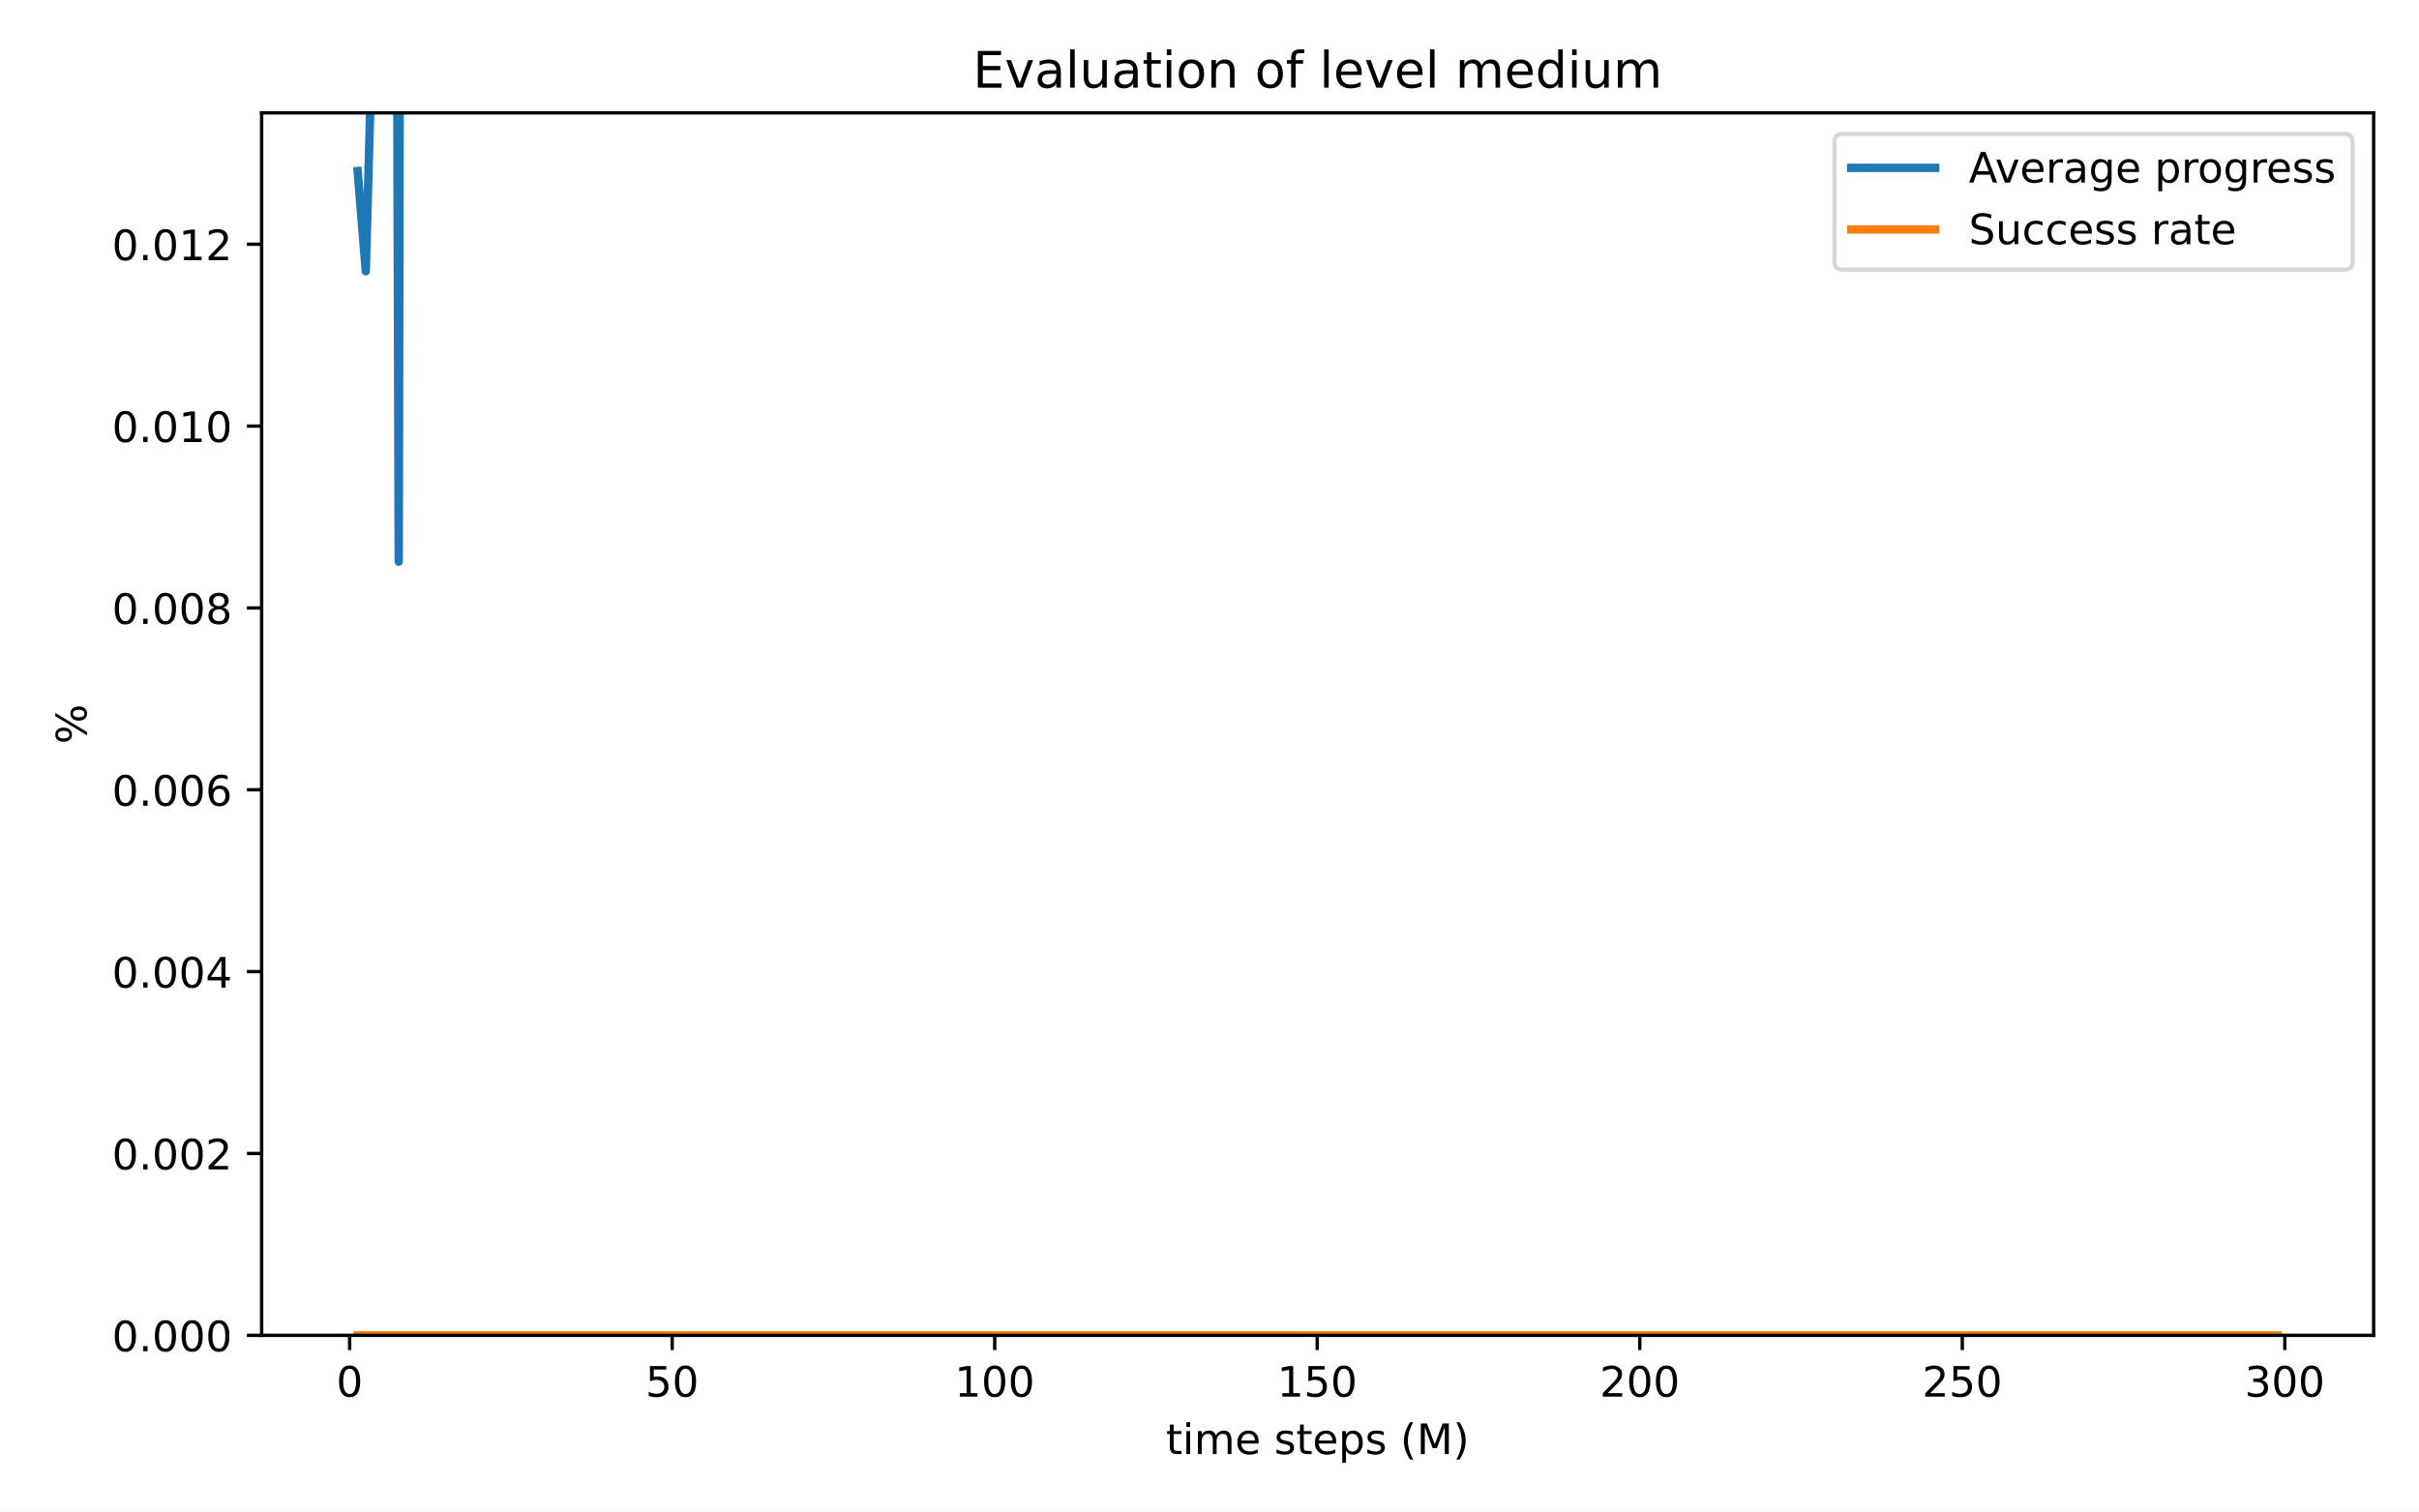
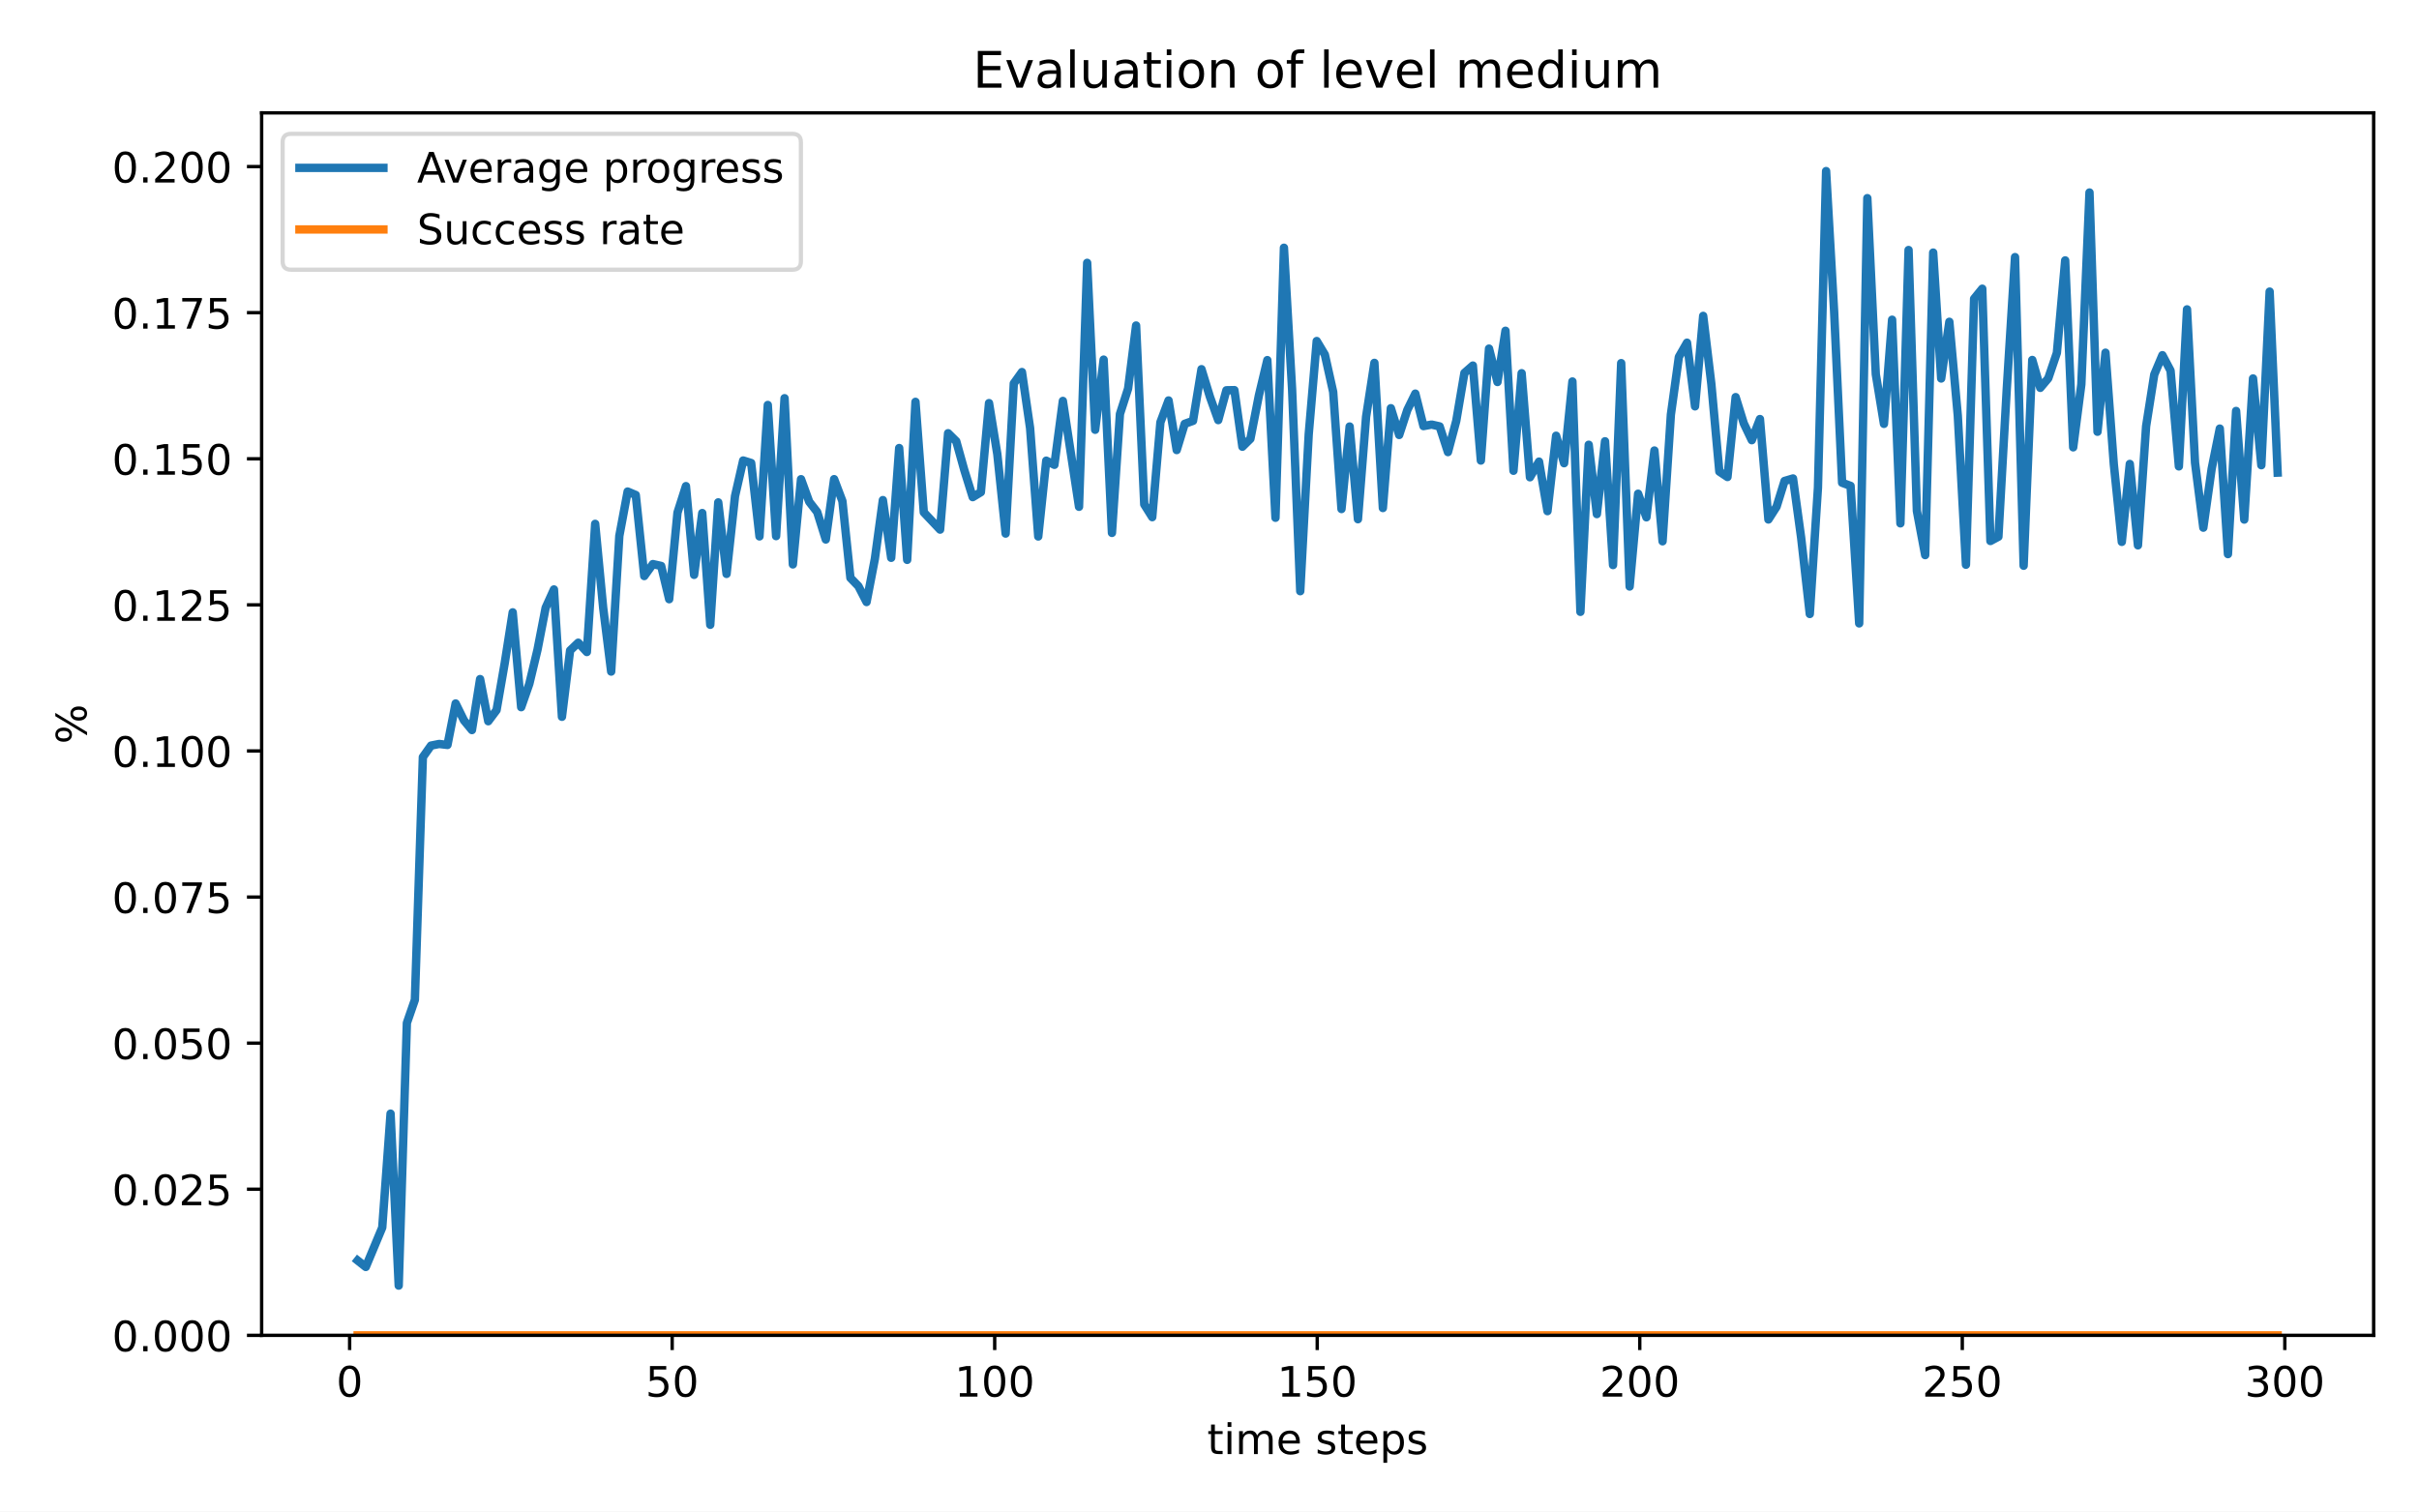
<svg xmlns="http://www.w3.org/2000/svg" xmlns:xlink="http://www.w3.org/1999/xlink" width="576pt" height="360pt" viewBox="0 0 576 360" version="1.1">
  <defs>
    <style type="text/css">*{stroke-linejoin: round; stroke-linecap: butt}</style>
  </defs>
  <g id="figure_1">
    <g id="patch_1">
      <path d="M 0 360  L 576 360  L 576 0  L 0 0  z " style="fill: #ffffff" />
    </g>
    <g id="axes_1">
      <g id="patch_2">
        <path d="M 62.3 318.04  L 565.2 318.04  L 565.2 26.88  L 62.3 26.88  z " style="fill: #ffffff" />
      </g>
      <g id="matplotlib.axis_1">
        <g id="xtick_1">
          <g id="line2d_1">
            <defs>
-               <path id="m9904d0e913" d="M 0 0  L 0 3.5  " style="stroke: #000000; stroke-width: 0.8" />
-             </defs>
-             <g>
-               <use xlink:href="#m9904d0e913" x="83.254" y="318.04" style="stroke: #000000; stroke-width: 0.8" />
+               <path id="mbbe728da0c" d="M 0 0  L 0 3.5  " style="stroke: #000000; stroke-width: 0.8" />
+             </defs>
+             <g>
+               <use xlink:href="#mbbe728da0c" x="83.254" y="318.04" style="stroke: #000000; stroke-width: 0.8" />
            </g>
          </g>
          <g id="text_1">
            <g transform="translate(80.07322 332.6384) scale(0.1 -0.1)">
              <defs>
                <path id="DejaVuSans-30" d="M 2034 4250  Q 1547 4250 1301 3770  Q 1056 3291 1056 2328  Q 1056 1369 1301 889  Q 1547 409 2034 409  Q 2525 409 2770 889  Q 3016 1369 3016 2328  Q 3016 3291 2770 3770  Q 2525 4250 2034 4250  z M 2034 4750  Q 2819 4750 3233 4129  Q 3647 3509 3647 2328  Q 3647 1150 3233 529  Q 2819 -91 2034 -91  Q 1250 -91 836 529  Q 422 1150 422 2328  Q 422 3509 836 4129  Q 1250 4750 2034 4750  z " transform="scale(0.015625)" />
              </defs>
              <use xlink:href="#DejaVuSans-30" />
            </g>
          </g>
        </g>
        <g id="xtick_2">
          <g id="line2d_2">
            <g>
-               <use xlink:href="#m9904d0e913" x="160.054" y="318.04" style="stroke: #000000; stroke-width: 0.8" />
+               <use xlink:href="#mbbe728da0c" x="160.054" y="318.04" style="stroke: #000000; stroke-width: 0.8" />
            </g>
          </g>
          <g id="text_2">
            <g transform="translate(153.6913 332.6384) scale(0.1 -0.1)">
              <defs>
                <path id="DejaVuSans-35" d="M 691 4666  L 3169 4666  L 3169 4134  L 1269 4134  L 1269 2991  Q 1406 3038 1543 3061  Q 1681 3084 1819 3084  Q 2600 3084 3056 2656  Q 3513 2228 3513 1497  Q 3513 744 3044 326  Q 2575 -91 1722 -91  Q 1428 -91 1123 -41  Q 819 9 494 109  L 494 744  Q 775 591 1075 516  Q 1375 441 1709 441  Q 2250 441 2565 725  Q 2881 1009 2881 1497  Q 2881 1984 2565 2268  Q 2250 2553 1709 2553  Q 1456 2553 1204 2497  Q 953 2441 691 2322  L 691 4666  z " transform="scale(0.015625)" />
              </defs>
              <use xlink:href="#DejaVuSans-35" />
              <use xlink:href="#DejaVuSans-30" transform="translate(63.62305 0)" />
            </g>
          </g>
        </g>
        <g id="xtick_3">
          <g id="line2d_3">
            <g>
-               <use xlink:href="#m9904d0e913" x="236.853" y="318.04" style="stroke: #000000; stroke-width: 0.8" />
+               <use xlink:href="#mbbe728da0c" x="236.853" y="318.04" style="stroke: #000000; stroke-width: 0.8" />
            </g>
          </g>
          <g id="text_3">
            <g transform="translate(227.3094 332.6384) scale(0.1 -0.1)">
              <defs>
                <path id="DejaVuSans-31" d="M 794 531  L 1825 531  L 1825 4091  L 703 3866  L 703 4441  L 1819 4666  L 2450 4666  L 2450 531  L 3481 531  L 3481 0  L 794 0  L 794 531  z " transform="scale(0.015625)" />
              </defs>
              <use xlink:href="#DejaVuSans-31" />
              <use xlink:href="#DejaVuSans-30" transform="translate(63.62305 0)" />
              <use xlink:href="#DejaVuSans-30" transform="translate(127.2461 0)" />
            </g>
          </g>
        </g>
        <g id="xtick_4">
          <g id="line2d_4">
            <g>
-               <use xlink:href="#m9904d0e913" x="313.652" y="318.04" style="stroke: #000000; stroke-width: 0.8" />
+               <use xlink:href="#mbbe728da0c" x="313.652" y="318.04" style="stroke: #000000; stroke-width: 0.8" />
            </g>
          </g>
          <g id="text_4">
            <g transform="translate(304.1087 332.6384) scale(0.1 -0.1)">
              <use xlink:href="#DejaVuSans-31" />
              <use xlink:href="#DejaVuSans-35" transform="translate(63.62305 0)" />
              <use xlink:href="#DejaVuSans-30" transform="translate(127.2461 0)" />
            </g>
          </g>
        </g>
        <g id="xtick_5">
          <g id="line2d_5">
            <g>
-               <use xlink:href="#m9904d0e913" x="390.452" y="318.04" style="stroke: #000000; stroke-width: 0.8" />
+               <use xlink:href="#mbbe728da0c" x="390.452" y="318.04" style="stroke: #000000; stroke-width: 0.8" />
            </g>
          </g>
          <g id="text_5">
            <g transform="translate(380.908 332.6384) scale(0.1 -0.1)">
              <defs>
                <path id="DejaVuSans-32" d="M 1228 531  L 3431 531  L 3431 0  L 469 0  L 469 531  Q 828 903 1448 1529  Q 2069 2156 2228 2338  Q 2531 2678 2651 2914  Q 2772 3150 2772 3378  Q 2772 3750 2511 3984  Q 2250 4219 1831 4219  Q 1534 4219 1204 4116  Q 875 4013 500 3803  L 500 4441  Q 881 4594 1212 4672  Q 1544 4750 1819 4750  Q 2544 4750 2975 4387  Q 3406 4025 3406 3419  Q 3406 3131 3298 2873  Q 3191 2616 2906 2266  Q 2828 2175 2409 1742  Q 1991 1309 1228 531  z " transform="scale(0.015625)" />
              </defs>
              <use xlink:href="#DejaVuSans-32" />
              <use xlink:href="#DejaVuSans-30" transform="translate(63.62305 0)" />
              <use xlink:href="#DejaVuSans-30" transform="translate(127.2461 0)" />
            </g>
          </g>
        </g>
        <g id="xtick_6">
          <g id="line2d_6">
            <g>
-               <use xlink:href="#m9904d0e913" x="467.251" y="318.04" style="stroke: #000000; stroke-width: 0.8" />
+               <use xlink:href="#mbbe728da0c" x="467.251" y="318.04" style="stroke: #000000; stroke-width: 0.8" />
            </g>
          </g>
          <g id="text_6">
            <g transform="translate(457.7073 332.6384) scale(0.1 -0.1)">
              <use xlink:href="#DejaVuSans-32" />
              <use xlink:href="#DejaVuSans-35" transform="translate(63.62305 0)" />
              <use xlink:href="#DejaVuSans-30" transform="translate(127.2461 0)" />
            </g>
          </g>
        </g>
        <g id="xtick_7">
          <g id="line2d_7">
            <g>
-               <use xlink:href="#m9904d0e913" x="544.05" y="318.04" style="stroke: #000000; stroke-width: 0.8" />
+               <use xlink:href="#mbbe728da0c" x="544.05" y="318.04" style="stroke: #000000; stroke-width: 0.8" />
            </g>
          </g>
          <g id="text_7">
            <g transform="translate(534.5066 332.6384) scale(0.1 -0.1)">
              <defs>
                <path id="DejaVuSans-33" d="M 2597 2516  Q 3050 2419 3304 2112  Q 3559 1806 3559 1356  Q 3559 666 3084 287  Q 2609 -91 1734 -91  Q 1441 -91 1130 -33  Q 819 25 488 141  L 488 750  Q 750 597 1062 519  Q 1375 441 1716 441  Q 2309 441 2620 675  Q 2931 909 2931 1356  Q 2931 1769 2642 2001  Q 2353 2234 1838 2234  L 1294 2234  L 1294 2753  L 1863 2753  Q 2328 2753 2575 2939  Q 2822 3125 2822 3475  Q 2822 3834 2567 4026  Q 2313 4219 1838 4219  Q 1578 4219 1281 4162  Q 984 4106 628 3988  L 628 4550  Q 988 4650 1302 4700  Q 1616 4750 1894 4750  Q 2613 4750 3031 4423  Q 3450 4097 3450 3541  Q 3450 3153 3228 2886  Q 3006 2619 2597 2516  z " transform="scale(0.015625)" />
              </defs>
              <use xlink:href="#DejaVuSans-33" />
              <use xlink:href="#DejaVuSans-30" transform="translate(63.62305 0)" />
              <use xlink:href="#DejaVuSans-30" transform="translate(127.2461 0)" />
            </g>
          </g>
        </g>
        <g id="text_8">
-           <g transform="translate(277.6398 346.3166) scale(0.1 -0.1)">
+           <g transform="translate(287.4445 346.3166) scale(0.1 -0.1)">
            <defs>
              <path id="DejaVuSans-74" d="M 1172 4494  L 1172 3500  L 2356 3500  L 2356 3053  L 1172 3053  L 1172 1153  Q 1172 725 1289 603  Q 1406 481 1766 481  L 2356 481  L 2356 0  L 1766 0  Q 1100 0 847 248  Q 594 497 594 1153  L 594 3053  L 172 3053  L 172 3500  L 594 3500  L 594 4494  L 1172 4494  z " transform="scale(0.015625)" />
              <path id="DejaVuSans-69" d="M 603 3500  L 1178 3500  L 1178 0  L 603 0  L 603 3500  z M 603 4863  L 1178 4863  L 1178 4134  L 603 4134  L 603 4863  z " transform="scale(0.015625)" />
              <path id="DejaVuSans-6d" d="M 3328 2828  Q 3544 3216 3844 3400  Q 4144 3584 4550 3584  Q 5097 3584 5394 3201  Q 5691 2819 5691 2113  L 5691 0  L 5113 0  L 5113 2094  Q 5113 2597 4934 2840  Q 4756 3084 4391 3084  Q 3944 3084 3684 2787  Q 3425 2491 3425 1978  L 3425 0  L 2847 0  L 2847 2094  Q 2847 2600 2669 2842  Q 2491 3084 2119 3084  Q 1678 3084 1418 2786  Q 1159 2488 1159 1978  L 1159 0  L 581 0  L 581 3500  L 1159 3500  L 1159 2956  Q 1356 3278 1631 3431  Q 1906 3584 2284 3584  Q 2666 3584 2933 3390  Q 3200 3197 3328 2828  z " transform="scale(0.015625)" />
              <path id="DejaVuSans-65" d="M 3597 1894  L 3597 1613  L 953 1613  Q 991 1019 1311 708  Q 1631 397 2203 397  Q 2534 397 2845 478  Q 3156 559 3463 722  L 3463 178  Q 3153 47 2828 -22  Q 2503 -91 2169 -91  Q 1331 -91 842 396  Q 353 884 353 1716  Q 353 2575 817 3079  Q 1281 3584 2069 3584  Q 2775 3584 3186 3129  Q 3597 2675 3597 1894  z M 3022 2063  Q 3016 2534 2758 2815  Q 2500 3097 2075 3097  Q 1594 3097 1305 2825  Q 1016 2553 972 2059  L 3022 2063  z " transform="scale(0.015625)" />
              <path id="DejaVuSans-20" transform="scale(0.015625)" />
              <path id="DejaVuSans-73" d="M 2834 3397  L 2834 2853  Q 2591 2978 2328 3040  Q 2066 3103 1784 3103  Q 1356 3103 1142 2972  Q 928 2841 928 2578  Q 928 2378 1081 2264  Q 1234 2150 1697 2047  L 1894 2003  Q 2506 1872 2764 1633  Q 3022 1394 3022 966  Q 3022 478 2636 193  Q 2250 -91 1575 -91  Q 1294 -91 989 -36  Q 684 19 347 128  L 347 722  Q 666 556 975 473  Q 1284 391 1588 391  Q 1994 391 2212 530  Q 2431 669 2431 922  Q 2431 1156 2273 1281  Q 2116 1406 1581 1522  L 1381 1569  Q 847 1681 609 1914  Q 372 2147 372 2553  Q 372 3047 722 3315  Q 1072 3584 1716 3584  Q 2034 3584 2315 3537  Q 2597 3491 2834 3397  z " transform="scale(0.015625)" />
              <path id="DejaVuSans-70" d="M 1159 525  L 1159 -1331  L 581 -1331  L 581 3500  L 1159 3500  L 1159 2969  Q 1341 3281 1617 3432  Q 1894 3584 2278 3584  Q 2916 3584 3314 3078  Q 3713 2572 3713 1747  Q 3713 922 3314 415  Q 2916 -91 2278 -91  Q 1894 -91 1617 61  Q 1341 213 1159 525  z M 3116 1747  Q 3116 2381 2855 2742  Q 2594 3103 2138 3103  Q 1681 3103 1420 2742  Q 1159 2381 1159 1747  Q 1159 1113 1420 752  Q 1681 391 2138 391  Q 2594 391 2855 752  Q 3116 1113 3116 1747  z " transform="scale(0.015625)" />
-               <path id="DejaVuSans-28" d="M 1984 4856  Q 1566 4138 1362 3434  Q 1159 2731 1159 2009  Q 1159 1288 1364 580  Q 1569 -128 1984 -844  L 1484 -844  Q 1016 -109 783 600  Q 550 1309 550 2009  Q 550 2706 781 3412  Q 1013 4119 1484 4856  L 1984 4856  z " transform="scale(0.015625)" />
-               <path id="DejaVuSans-4d" d="M 628 4666  L 1569 4666  L 2759 1491  L 3956 4666  L 4897 4666  L 4897 0  L 4281 0  L 4281 4097  L 3078 897  L 2444 897  L 1241 4097  L 1241 0  L 628 0  L 628 4666  z " transform="scale(0.015625)" />
-               <path id="DejaVuSans-29" d="M 513 4856  L 1013 4856  Q 1481 4119 1714 3412  Q 1947 2706 1947 2009  Q 1947 1309 1714 600  Q 1481 -109 1013 -844  L 513 -844  Q 928 -128 1133 580  Q 1338 1288 1338 2009  Q 1338 2731 1133 3434  Q 928 4138 513 4856  z " transform="scale(0.015625)" />
            </defs>
            <use xlink:href="#DejaVuSans-74" />
            <use xlink:href="#DejaVuSans-69" transform="translate(39.20898 0)" />
            <use xlink:href="#DejaVuSans-6d" transform="translate(66.99219 0)" />
            <use xlink:href="#DejaVuSans-65" transform="translate(164.4043 0)" />
            <use xlink:href="#DejaVuSans-20" transform="translate(225.9277 0)" />
            <use xlink:href="#DejaVuSans-73" transform="translate(257.7148 0)" />
            <use xlink:href="#DejaVuSans-74" transform="translate(309.8145 0)" />
            <use xlink:href="#DejaVuSans-65" transform="translate(349.0234 0)" />
            <use xlink:href="#DejaVuSans-70" transform="translate(410.5469 0)" />
            <use xlink:href="#DejaVuSans-73" transform="translate(474.0234 0)" />
-             <use xlink:href="#DejaVuSans-20" transform="translate(526.123 0)" />
-             <use xlink:href="#DejaVuSans-28" transform="translate(557.9102 0)" />
-             <use xlink:href="#DejaVuSans-4d" transform="translate(596.9238 0)" />
-             <use xlink:href="#DejaVuSans-29" transform="translate(683.2031 0)" />
          </g>
        </g>
      </g>
      <g id="matplotlib.axis_2">
        <g id="ytick_1">
          <g id="line2d_8">
            <defs>
-               <path id="ma74196c25a" d="M 0 0  L -3.5 0  " style="stroke: #000000; stroke-width: 0.8" />
-             </defs>
-             <g>
-               <use xlink:href="#ma74196c25a" x="62.3" y="318.04" style="stroke: #000000; stroke-width: 0.8" />
+               <path id="m646cb56ac1" d="M 0 0  L -3.5 0  " style="stroke: #000000; stroke-width: 0.8" />
+             </defs>
+             <g>
+               <use xlink:href="#m646cb56ac1" x="62.3" y="318.04" style="stroke: #000000; stroke-width: 0.8" />
            </g>
          </g>
          <g id="text_9">
            <g transform="translate(26.67188 321.8392) scale(0.1 -0.1)">
              <defs>
                <path id="DejaVuSans-2e" d="M 684 794  L 1344 794  L 1344 0  L 684 0  L 684 794  z " transform="scale(0.015625)" />
              </defs>
              <use xlink:href="#DejaVuSans-30" />
              <use xlink:href="#DejaVuSans-2e" transform="translate(63.62305 0)" />
              <use xlink:href="#DejaVuSans-30" transform="translate(95.41016 0)" />
              <use xlink:href="#DejaVuSans-30" transform="translate(159.0332 0)" />
              <use xlink:href="#DejaVuSans-30" transform="translate(222.6562 0)" />
            </g>
          </g>
        </g>
        <g id="ytick_2">
          <g id="line2d_9">
            <g>
-               <use xlink:href="#ma74196c25a" x="62.3" y="274.728" style="stroke: #000000; stroke-width: 0.8" />
+               <use xlink:href="#m646cb56ac1" x="62.3" y="283.245" style="stroke: #000000; stroke-width: 0.8" />
            </g>
          </g>
          <g id="text_10">
-             <g transform="translate(26.67188 278.5275) scale(0.1 -0.1)">
+             <g transform="translate(26.67188 287.0437) scale(0.1 -0.1)">
              <use xlink:href="#DejaVuSans-30" />
              <use xlink:href="#DejaVuSans-2e" transform="translate(63.62305 0)" />
              <use xlink:href="#DejaVuSans-30" transform="translate(95.41016 0)" />
-               <use xlink:href="#DejaVuSans-30" transform="translate(159.0332 0)" />
-               <use xlink:href="#DejaVuSans-32" transform="translate(222.6562 0)" />
+               <use xlink:href="#DejaVuSans-32" transform="translate(159.0332 0)" />
+               <use xlink:href="#DejaVuSans-35" transform="translate(222.6562 0)" />
            </g>
          </g>
        </g>
        <g id="ytick_3">
          <g id="line2d_10">
            <g>
-               <use xlink:href="#ma74196c25a" x="62.3" y="231.417" style="stroke: #000000; stroke-width: 0.8" />
+               <use xlink:href="#m646cb56ac1" x="62.3" y="248.449" style="stroke: #000000; stroke-width: 0.8" />
            </g>
          </g>
          <g id="text_11">
-             <g transform="translate(26.67188 235.2158) scale(0.1 -0.1)">
-               <defs>
-                 <path id="DejaVuSans-34" d="M 2419 4116  L 825 1625  L 2419 1625  L 2419 4116  z M 2253 4666  L 3047 4666  L 3047 1625  L 3713 1625  L 3713 1100  L 3047 1100  L 3047 0  L 2419 0  L 2419 1100  L 313 1100  L 313 1709  L 2253 4666  z " transform="scale(0.015625)" />
-               </defs>
+             <g transform="translate(26.67188 252.2483) scale(0.1 -0.1)">
              <use xlink:href="#DejaVuSans-30" />
              <use xlink:href="#DejaVuSans-2e" transform="translate(63.62305 0)" />
              <use xlink:href="#DejaVuSans-30" transform="translate(95.41016 0)" />
-               <use xlink:href="#DejaVuSans-30" transform="translate(159.0332 0)" />
-               <use xlink:href="#DejaVuSans-34" transform="translate(222.6562 0)" />
+               <use xlink:href="#DejaVuSans-35" transform="translate(159.0332 0)" />
+               <use xlink:href="#DejaVuSans-30" transform="translate(222.6562 0)" />
            </g>
          </g>
        </g>
        <g id="ytick_4">
          <g id="line2d_11">
            <g>
-               <use xlink:href="#ma74196c25a" x="62.3" y="188.105" style="stroke: #000000; stroke-width: 0.8" />
+               <use xlink:href="#m646cb56ac1" x="62.3" y="213.654" style="stroke: #000000; stroke-width: 0.8" />
            </g>
          </g>
          <g id="text_12">
-             <g transform="translate(26.67188 191.9041) scale(0.1 -0.1)">
-               <defs>
-                 <path id="DejaVuSans-36" d="M 2113 2584  Q 1688 2584 1439 2293  Q 1191 2003 1191 1497  Q 1191 994 1439 701  Q 1688 409 2113 409  Q 2538 409 2786 701  Q 3034 994 3034 1497  Q 3034 2003 2786 2293  Q 2538 2584 2113 2584  z M 3366 4563  L 3366 3988  Q 3128 4100 2886 4159  Q 2644 4219 2406 4219  Q 1781 4219 1451 3797  Q 1122 3375 1075 2522  Q 1259 2794 1537 2939  Q 1816 3084 2150 3084  Q 2853 3084 3261 2657  Q 3669 2231 3669 1497  Q 3669 778 3244 343  Q 2819 -91 2113 -91  Q 1303 -91 875 529  Q 447 1150 447 2328  Q 447 3434 972 4092  Q 1497 4750 2381 4750  Q 2619 4750 2861 4703  Q 3103 4656 3366 4563  z " transform="scale(0.015625)" />
+             <g transform="translate(26.67188 217.4528) scale(0.1 -0.1)">
+               <defs>
+                 <path id="DejaVuSans-37" d="M 525 4666  L 3525 4666  L 3525 4397  L 1831 0  L 1172 0  L 2766 4134  L 525 4134  L 525 4666  z " transform="scale(0.015625)" />
              </defs>
              <use xlink:href="#DejaVuSans-30" />
              <use xlink:href="#DejaVuSans-2e" transform="translate(63.62305 0)" />
              <use xlink:href="#DejaVuSans-30" transform="translate(95.41016 0)" />
-               <use xlink:href="#DejaVuSans-30" transform="translate(159.0332 0)" />
-               <use xlink:href="#DejaVuSans-36" transform="translate(222.6562 0)" />
+               <use xlink:href="#DejaVuSans-37" transform="translate(159.0332 0)" />
+               <use xlink:href="#DejaVuSans-35" transform="translate(222.6562 0)" />
            </g>
          </g>
        </g>
        <g id="ytick_5">
          <g id="line2d_12">
            <g>
-               <use xlink:href="#ma74196c25a" x="62.3" y="144.793" style="stroke: #000000; stroke-width: 0.8" />
+               <use xlink:href="#m646cb56ac1" x="62.3" y="178.858" style="stroke: #000000; stroke-width: 0.8" />
            </g>
          </g>
          <g id="text_13">
-             <g transform="translate(26.67188 148.5924) scale(0.1 -0.1)">
-               <defs>
-                 <path id="DejaVuSans-38" d="M 2034 2216  Q 1584 2216 1326 1975  Q 1069 1734 1069 1313  Q 1069 891 1326 650  Q 1584 409 2034 409  Q 2484 409 2743 651  Q 3003 894 3003 1313  Q 3003 1734 2745 1975  Q 2488 2216 2034 2216  z M 1403 2484  Q 997 2584 770 2862  Q 544 3141 544 3541  Q 544 4100 942 4425  Q 1341 4750 2034 4750  Q 2731 4750 3128 4425  Q 3525 4100 3525 3541  Q 3525 3141 3298 2862  Q 3072 2584 2669 2484  Q 3125 2378 3379 2068  Q 3634 1759 3634 1313  Q 3634 634 3220 271  Q 2806 -91 2034 -91  Q 1263 -91 848 271  Q 434 634 434 1313  Q 434 1759 690 2068  Q 947 2378 1403 2484  z M 1172 3481  Q 1172 3119 1398 2916  Q 1625 2713 2034 2713  Q 2441 2713 2670 2916  Q 2900 3119 2900 3481  Q 2900 3844 2670 4047  Q 2441 4250 2034 4250  Q 1625 4250 1398 4047  Q 1172 3844 1172 3481  z " transform="scale(0.015625)" />
-               </defs>
-               <use xlink:href="#DejaVuSans-30" />
-               <use xlink:href="#DejaVuSans-2e" transform="translate(63.62305 0)" />
-               <use xlink:href="#DejaVuSans-30" transform="translate(95.41016 0)" />
+             <g transform="translate(26.67188 182.6573) scale(0.1 -0.1)">
+               <use xlink:href="#DejaVuSans-30" />
+               <use xlink:href="#DejaVuSans-2e" transform="translate(63.62305 0)" />
+               <use xlink:href="#DejaVuSans-31" transform="translate(95.41016 0)" />
              <use xlink:href="#DejaVuSans-30" transform="translate(159.0332 0)" />
-               <use xlink:href="#DejaVuSans-38" transform="translate(222.6562 0)" />
+               <use xlink:href="#DejaVuSans-30" transform="translate(222.6562 0)" />
            </g>
          </g>
        </g>
        <g id="ytick_6">
          <g id="line2d_13">
            <g>
-               <use xlink:href="#ma74196c25a" x="62.3" y="101.481" style="stroke: #000000; stroke-width: 0.8" />
+               <use xlink:href="#m646cb56ac1" x="62.3" y="144.063" style="stroke: #000000; stroke-width: 0.8" />
            </g>
          </g>
          <g id="text_14">
-             <g transform="translate(26.67188 105.2807) scale(0.1 -0.1)">
-               <use xlink:href="#DejaVuSans-30" />
-               <use xlink:href="#DejaVuSans-2e" transform="translate(63.62305 0)" />
-               <use xlink:href="#DejaVuSans-30" transform="translate(95.41016 0)" />
-               <use xlink:href="#DejaVuSans-31" transform="translate(159.0332 0)" />
-               <use xlink:href="#DejaVuSans-30" transform="translate(222.6562 0)" />
+             <g transform="translate(26.67188 147.8619) scale(0.1 -0.1)">
+               <use xlink:href="#DejaVuSans-30" />
+               <use xlink:href="#DejaVuSans-2e" transform="translate(63.62305 0)" />
+               <use xlink:href="#DejaVuSans-31" transform="translate(95.41016 0)" />
+               <use xlink:href="#DejaVuSans-32" transform="translate(159.0332 0)" />
+               <use xlink:href="#DejaVuSans-35" transform="translate(222.6562 0)" />
            </g>
          </g>
        </g>
        <g id="ytick_7">
          <g id="line2d_14">
            <g>
-               <use xlink:href="#ma74196c25a" x="62.3" y="58.17" style="stroke: #000000; stroke-width: 0.8" />
+               <use xlink:href="#m646cb56ac1" x="62.3" y="109.267" style="stroke: #000000; stroke-width: 0.8" />
            </g>
          </g>
          <g id="text_15">
-             <g transform="translate(26.67188 61.96899) scale(0.1 -0.1)">
-               <use xlink:href="#DejaVuSans-30" />
-               <use xlink:href="#DejaVuSans-2e" transform="translate(63.62305 0)" />
-               <use xlink:href="#DejaVuSans-30" transform="translate(95.41016 0)" />
-               <use xlink:href="#DejaVuSans-31" transform="translate(159.0332 0)" />
-               <use xlink:href="#DejaVuSans-32" transform="translate(222.6562 0)" />
-             </g>
-           </g>
-         </g>
-         <g id="text_16">
+             <g transform="translate(26.67188 113.0664) scale(0.1 -0.1)">
+               <use xlink:href="#DejaVuSans-30" />
+               <use xlink:href="#DejaVuSans-2e" transform="translate(63.62305 0)" />
+               <use xlink:href="#DejaVuSans-31" transform="translate(95.41016 0)" />
+               <use xlink:href="#DejaVuSans-35" transform="translate(159.0332 0)" />
+               <use xlink:href="#DejaVuSans-30" transform="translate(222.6562 0)" />
+             </g>
+           </g>
+         </g>
+         <g id="ytick_8">
+           <g id="line2d_15">
+             <g>
+               <use xlink:href="#m646cb56ac1" x="62.3" y="74.472" style="stroke: #000000; stroke-width: 0.8" />
+             </g>
+           </g>
+           <g id="text_16">
+             <g transform="translate(26.67188 78.27093) scale(0.1 -0.1)">
+               <use xlink:href="#DejaVuSans-30" />
+               <use xlink:href="#DejaVuSans-2e" transform="translate(63.62305 0)" />
+               <use xlink:href="#DejaVuSans-31" transform="translate(95.41016 0)" />
+               <use xlink:href="#DejaVuSans-37" transform="translate(159.0332 0)" />
+               <use xlink:href="#DejaVuSans-35" transform="translate(222.6562 0)" />
+             </g>
+           </g>
+         </g>
+         <g id="ytick_9">
+           <g id="line2d_16">
+             <g>
+               <use xlink:href="#m646cb56ac1" x="62.3" y="39.676" style="stroke: #000000; stroke-width: 0.8" />
+             </g>
+           </g>
+           <g id="text_17">
+             <g transform="translate(26.67188 43.47546) scale(0.1 -0.1)">
+               <use xlink:href="#DejaVuSans-30" />
+               <use xlink:href="#DejaVuSans-2e" transform="translate(63.62305 0)" />
+               <use xlink:href="#DejaVuSans-32" transform="translate(95.41016 0)" />
+               <use xlink:href="#DejaVuSans-30" transform="translate(159.0332 0)" />
+               <use xlink:href="#DejaVuSans-30" transform="translate(222.6562 0)" />
+             </g>
+           </g>
+         </g>
+         <g id="text_18">
          <g transform="translate(20.59219 177.2108) rotate(-90) scale(0.1 -0.1)">
            <defs>
              <path id="DejaVuSans-25" d="M 4653 2053  Q 4381 2053 4226 1822  Q 4072 1591 4072 1178  Q 4072 772 4226 539  Q 4381 306 4653 306  Q 4919 306 5073 539  Q 5228 772 5228 1178  Q 5228 1588 5073 1820  Q 4919 2053 4653 2053  z M 4653 2450  Q 5147 2450 5437 2106  Q 5728 1763 5728 1178  Q 5728 594 5436 251  Q 5144 -91 4653 -91  Q 4153 -91 3862 251  Q 3572 594 3572 1178  Q 3572 1766 3864 2108  Q 4156 2450 4653 2450  z M 1428 4353  Q 1159 4353 1004 4120  Q 850 3888 850 3481  Q 850 3069 1003 2837  Q 1156 2606 1428 2606  Q 1700 2606 1854 2837  Q 2009 3069 2009 3481  Q 2009 3884 1853 4118  Q 1697 4353 1428 4353  z M 4250 4750  L 4750 4750  L 1831 -91  L 1331 -91  L 4250 4750  z M 1428 4750  Q 1922 4750 2215 4408  Q 2509 4066 2509 3481  Q 2509 2891 2217 2550  Q 1925 2209 1428 2209  Q 931 2209 642 2551  Q 353 2894 353 3481  Q 353 4063 643 4406  Q 934 4750 1428 4750  z " transform="scale(0.015625)" />
            </defs>
            <use xlink:href="#DejaVuSans-25" />
          </g>
        </g>
      </g>
-       <g id="line2d_15">
-         <path d="M 85.159 40.745  L 87.101 64.606  L 88.893 -1  M 94.53 -1  L 94.94 133.763  L 95.209 -1  L 95.209 -1  " clip-path="url(#p6a8e5ffb02)" style="fill: none; stroke: #1f77b4; stroke-width: 2; stroke-linecap: square" />
-       </g>
-       <g id="line2d_16">
-         <path d="M 85.159 318.04  L 542.341 318.04  L 542.341 318.04  " clip-path="url(#p6a8e5ffb02)" style="fill: none; stroke: #ff7f0e; stroke-width: 2; stroke-linecap: square" />
+       <g id="line2d_17">
+         <path d="M 85.159 300.218  L 87.101 301.752  L 91.02 292.361  L 92.999 265.239  L 94.94 306.197  L 96.882 243.646  L 98.786 238.14  L 100.691 180.316  L 102.632 177.579  L 104.574 177.19  L 106.552 177.423  L 108.494 167.549  L 110.472 171.57  L 112.377 173.876  L 114.318 161.74  L 116.26 171.775  L 118.238 169.127  L 120.179 157.951  L 122.084 145.843  L 124.099 168.43  L 126.041 162.863  L 127.982 154.775  L 129.924 144.756  L 131.902 140.391  L 133.807 170.721  L 135.748 154.927  L 137.69 153.075  L 139.742 155.288  L 141.72 124.764  L 143.625 144.766  L 145.529 159.95  L 147.471 127.638  L 149.449 117.071  L 151.391 117.894  L 153.406 137.197  L 155.458 134.348  L 157.436 134.79  L 159.341 142.712  L 161.319 122.105  L 163.334 115.782  L 165.276 136.912  L 167.217 122.193  L 169.122 148.804  L 171.027 119.652  L 173.005 136.686  L 175.02 118.159  L 176.962 109.675  L 178.866 110.272  L 180.845 127.755  L 182.823 96.451  L 184.801 127.684  L 186.816 94.844  L 188.795 134.426  L 190.736 114.129  L 192.678 119.49  L 194.582 121.943  L 196.634 128.488  L 198.613 114.122  L 200.591 119.354  L 202.496 137.641  L 204.4 139.606  L 206.342 143.385  L 208.32 133.09  L 210.225 119.109  L 212.203 132.854  L 214.108 106.709  L 216.012 133.341  L 217.991 95.708  L 219.969 122.029  L 223.852 126.136  L 225.757 103.179  L 227.698 105.094  L 229.603 111.925  L 231.618 118.4  L 233.559 117.221  L 235.501 96.008  L 237.479 108.196  L 239.458 127.08  L 241.399 91.321  L 243.341 88.611  L 245.282 101.98  L 247.224 127.776  L 249.128 109.72  L 251.07 110.705  L 253.085 95.49  L 256.931 120.701  L 258.872 62.601  L 260.777 102.359  L 262.792 85.65  L 264.771 126.919  L 266.675 98.602  L 268.617 92.551  L 270.521 77.526  L 272.463 120.137  L 274.367 123.171  L 276.309 100.576  L 278.25 95.376  L 280.192 107.19  L 282.096 100.943  L 284.075 100.232  L 286.09 87.93  L 288.105 94.521  L 290.084 100.055  L 292.025 92.956  L 293.93 92.92  L 295.834 106.396  L 297.739 104.517  L 299.754 94.219  L 301.769 85.771  L 303.711 123.318  L 305.726 59.006  L 307.668 92.727  L 309.609 140.803  L 311.624 103.445  L 313.529 81.224  L 315.47 84.471  L 317.449 93.343  L 319.427 121.233  L 321.368 101.582  L 323.347 123.661  L 325.288 99.245  L 327.267 86.423  L 329.282 120.995  L 331.186 97.226  L 333.165 103.599  L 335.106 97.644  L 337.011 93.75  L 338.952 101.482  L 340.894 101.121  L 342.798 101.555  L 344.777 107.675  L 346.755 100.254  L 348.697 88.83  L 350.712 87.065  L 352.616 109.689  L 354.558 83.028  L 356.573 90.983  L 358.478 78.78  L 360.382 112.121  L 362.324 88.888  L 364.302 113.671  L 366.465 109.946  L 368.48 121.738  L 370.532 103.777  L 372.437 110.322  L 374.415 90.859  L 376.32 145.723  L 378.298 105.929  L 380.24 122.443  L 382.181 105.101  L 384.086 134.578  L 386.027 86.485  L 388.042 139.692  L 390.058 117.587  L 392.036 123.207  L 393.941 107.3  L 395.882 128.919  L 397.86 98.761  L 399.765 85.016  L 401.706 81.622  L 403.611 96.781  L 405.553 75.235  L 407.494 91.422  L 409.399 112.314  L 411.34 113.609  L 413.282 94.582  L 415.223 100.842  L 417.128 104.837  L 419.069 99.803  L 421.084 123.727  L 423.026 120.686  L 424.93 114.554  L 426.946 113.958  L 428.887 128.125  L 430.939 146.233  L 432.881 116.147  L 434.822 40.745  L 436.727 74.089  L 438.631 114.976  L 440.647 115.72  L 442.699 148.477  L 444.64 47.194  L 446.655 89.139  L 448.597 100.953  L 450.538 76.148  L 452.517 124.651  L 454.458 59.546  L 456.437 121.684  L 458.415 132.21  L 460.319 60.159  L 462.224 90.146  L 464.166 76.642  L 466.181 99.001  L 468.122 134.498  L 470.064 71.146  L 472.005 68.763  L 473.947 128.85  L 475.851 127.831  L 477.83 92.808  L 479.808 61.233  L 481.86 134.739  L 483.912 85.735  L 485.817 92.376  L 487.721 90.11  L 489.773 84.049  L 491.752 62.022  L 493.656 106.539  L 495.598 91.553  L 497.539 45.85  L 499.444 102.831  L 501.349 84.005  L 503.327 110.551  L 505.232 129.06  L 507.136 110.497  L 509.078 129.883  L 511.019 101.531  L 512.961 89.206  L 514.902 84.596  L 516.844 88.28  L 518.822 111.082  L 520.763 73.682  L 522.668 110.208  L 524.646 125.672  L 526.625 111.681  L 528.566 102.076  L 530.508 131.972  L 532.449 97.878  L 534.391 123.747  L 536.48 90.138  L 538.458 110.802  L 540.436 69.451  L 542.341 112.565  L 542.341 112.565  " clip-path="url(#p55aaaf9461)" style="fill: none; stroke: #1f77b4; stroke-width: 2; stroke-linecap: square" />
+       </g>
+       <g id="line2d_18">
+         <path d="M 85.159 318.04  L 542.341 318.04  L 542.341 318.04  " clip-path="url(#p55aaaf9461)" style="fill: none; stroke: #ff7f0e; stroke-width: 2; stroke-linecap: square" />
      </g>
      <g id="patch_3">
        <path d="M 62.3 318.04  L 62.3 26.88  " style="fill: none; stroke: #000000; stroke-width: 0.8; stroke-linejoin: miter; stroke-linecap: square" />
      </g>
      <g id="patch_4">
        <path d="M 565.2 318.04  L 565.2 26.88  " style="fill: none; stroke: #000000; stroke-width: 0.8; stroke-linejoin: miter; stroke-linecap: square" />
      </g>
      <g id="patch_5">
        <path d="M 62.3 318.04  L 565.2 318.04  " style="fill: none; stroke: #000000; stroke-width: 0.8; stroke-linejoin: miter; stroke-linecap: square" />
      </g>
      <g id="patch_6">
        <path d="M 62.3 26.88  L 565.2 26.88  " style="fill: none; stroke: #000000; stroke-width: 0.8; stroke-linejoin: miter; stroke-linecap: square" />
      </g>
-       <g id="text_17">
+       <g id="text_19">
        <g transform="translate(231.6597 20.88) scale(0.12 -0.12)">
          <defs>
            <path id="DejaVuSans-45" d="M 628 4666  L 3578 4666  L 3578 4134  L 1259 4134  L 1259 2753  L 3481 2753  L 3481 2222  L 1259 2222  L 1259 531  L 3634 531  L 3634 0  L 628 0  L 628 4666  z " transform="scale(0.015625)" />
            <path id="DejaVuSans-76" d="M 191 3500  L 800 3500  L 1894 563  L 2988 3500  L 3597 3500  L 2284 0  L 1503 0  L 191 3500  z " transform="scale(0.015625)" />
            <path id="DejaVuSans-61" d="M 2194 1759  Q 1497 1759 1228 1600  Q 959 1441 959 1056  Q 959 750 1161 570  Q 1363 391 1709 391  Q 2188 391 2477 730  Q 2766 1069 2766 1631  L 2766 1759  L 2194 1759  z M 3341 1997  L 3341 0  L 2766 0  L 2766 531  Q 2569 213 2275 61  Q 1981 -91 1556 -91  Q 1019 -91 701 211  Q 384 513 384 1019  Q 384 1609 779 1909  Q 1175 2209 1959 2209  L 2766 2209  L 2766 2266  Q 2766 2663 2505 2880  Q 2244 3097 1772 3097  Q 1472 3097 1187 3025  Q 903 2953 641 2809  L 641 3341  Q 956 3463 1253 3523  Q 1550 3584 1831 3584  Q 2591 3584 2966 3190  Q 3341 2797 3341 1997  z " transform="scale(0.015625)" />
            <path id="DejaVuSans-6c" d="M 603 4863  L 1178 4863  L 1178 0  L 603 0  L 603 4863  z " transform="scale(0.015625)" />
            <path id="DejaVuSans-75" d="M 544 1381  L 544 3500  L 1119 3500  L 1119 1403  Q 1119 906 1312 657  Q 1506 409 1894 409  Q 2359 409 2629 706  Q 2900 1003 2900 1516  L 2900 3500  L 3475 3500  L 3475 0  L 2900 0  L 2900 538  Q 2691 219 2414 64  Q 2138 -91 1772 -91  Q 1169 -91 856 284  Q 544 659 544 1381  z M 1991 3584  L 1991 3584  z " transform="scale(0.015625)" />
            <path id="DejaVuSans-6f" d="M 1959 3097  Q 1497 3097 1228 2736  Q 959 2375 959 1747  Q 959 1119 1226 758  Q 1494 397 1959 397  Q 2419 397 2687 759  Q 2956 1122 2956 1747  Q 2956 2369 2687 2733  Q 2419 3097 1959 3097  z M 1959 3584  Q 2709 3584 3137 3096  Q 3566 2609 3566 1747  Q 3566 888 3137 398  Q 2709 -91 1959 -91  Q 1206 -91 779 398  Q 353 888 353 1747  Q 353 2609 779 3096  Q 1206 3584 1959 3584  z " transform="scale(0.015625)" />
            <path id="DejaVuSans-6e" d="M 3513 2113  L 3513 0  L 2938 0  L 2938 2094  Q 2938 2591 2744 2837  Q 2550 3084 2163 3084  Q 1697 3084 1428 2787  Q 1159 2491 1159 1978  L 1159 0  L 581 0  L 581 3500  L 1159 3500  L 1159 2956  Q 1366 3272 1645 3428  Q 1925 3584 2291 3584  Q 2894 3584 3203 3211  Q 3513 2838 3513 2113  z " transform="scale(0.015625)" />
            <path id="DejaVuSans-66" d="M 2375 4863  L 2375 4384  L 1825 4384  Q 1516 4384 1395 4259  Q 1275 4134 1275 3809  L 1275 3500  L 2222 3500  L 2222 3053  L 1275 3053  L 1275 0  L 697 0  L 697 3053  L 147 3053  L 147 3500  L 697 3500  L 697 3744  Q 697 4328 969 4595  Q 1241 4863 1831 4863  L 2375 4863  z " transform="scale(0.015625)" />
            <path id="DejaVuSans-64" d="M 2906 2969  L 2906 4863  L 3481 4863  L 3481 0  L 2906 0  L 2906 525  Q 2725 213 2448 61  Q 2172 -91 1784 -91  Q 1150 -91 751 415  Q 353 922 353 1747  Q 353 2572 751 3078  Q 1150 3584 1784 3584  Q 2172 3584 2448 3432  Q 2725 3281 2906 2969  z M 947 1747  Q 947 1113 1208 752  Q 1469 391 1925 391  Q 2381 391 2643 752  Q 2906 1113 2906 1747  Q 2906 2381 2643 2742  Q 2381 3103 1925 3103  Q 1469 3103 1208 2742  Q 947 2381 947 1747  z " transform="scale(0.015625)" />
          </defs>
          <use xlink:href="#DejaVuSans-45" />
          <use xlink:href="#DejaVuSans-76" transform="translate(63.18359 0)" />
          <use xlink:href="#DejaVuSans-61" transform="translate(122.3633 0)" />
          <use xlink:href="#DejaVuSans-6c" transform="translate(183.6426 0)" />
          <use xlink:href="#DejaVuSans-75" transform="translate(211.4258 0)" />
          <use xlink:href="#DejaVuSans-61" transform="translate(274.8047 0)" />
          <use xlink:href="#DejaVuSans-74" transform="translate(336.084 0)" />
          <use xlink:href="#DejaVuSans-69" transform="translate(375.293 0)" />
          <use xlink:href="#DejaVuSans-6f" transform="translate(403.0762 0)" />
          <use xlink:href="#DejaVuSans-6e" transform="translate(464.2578 0)" />
          <use xlink:href="#DejaVuSans-20" transform="translate(527.6367 0)" />
          <use xlink:href="#DejaVuSans-6f" transform="translate(559.4238 0)" />
          <use xlink:href="#DejaVuSans-66" transform="translate(620.6055 0)" />
          <use xlink:href="#DejaVuSans-20" transform="translate(655.8105 0)" />
          <use xlink:href="#DejaVuSans-6c" transform="translate(687.5977 0)" />
          <use xlink:href="#DejaVuSans-65" transform="translate(715.3809 0)" />
          <use xlink:href="#DejaVuSans-76" transform="translate(776.9043 0)" />
          <use xlink:href="#DejaVuSans-65" transform="translate(836.084 0)" />
          <use xlink:href="#DejaVuSans-6c" transform="translate(897.6074 0)" />
          <use xlink:href="#DejaVuSans-20" transform="translate(925.3906 0)" />
          <use xlink:href="#DejaVuSans-6d" transform="translate(957.1777 0)" />
          <use xlink:href="#DejaVuSans-65" transform="translate(1054.59 0)" />
          <use xlink:href="#DejaVuSans-64" transform="translate(1116.113 0)" />
          <use xlink:href="#DejaVuSans-69" transform="translate(1179.59 0)" />
          <use xlink:href="#DejaVuSans-75" transform="translate(1207.373 0)" />
          <use xlink:href="#DejaVuSans-6d" transform="translate(1270.752 0)" />
        </g>
      </g>
      <g id="legend_1">
        <g id="patch_7">
-           <path d="M 438.797 64.236  L 558.2 64.236  Q 560.2 64.236 560.2 62.236  L 560.2 33.88  Q 560.2 31.88 558.2 31.88  L 438.797 31.88  Q 436.797 31.88 436.797 33.88  L 436.797 62.236  Q 436.797 64.236 438.797 64.236  z " style="fill: #ffffff; opacity: 0.8; stroke: #cccccc; stroke-linejoin: miter" />
-         </g>
-         <g id="line2d_17">
-           <path d="M 440.797 39.978  L 450.797 39.978  L 460.797 39.978  " style="fill: none; stroke: #1f77b4; stroke-width: 2; stroke-linecap: square" />
-         </g>
-         <g id="text_18">
-           <g transform="translate(468.7969 43.47844) scale(0.1 -0.1)">
+           <path d="M 69.3 64.236  L 188.703 64.236  Q 190.703 64.236 190.703 62.236  L 190.703 33.88  Q 190.703 31.88 188.703 31.88  L 69.3 31.88  Q 67.3 31.88 67.3 33.88  L 67.3 62.236  Q 67.3 64.236 69.3 64.236  z " style="fill: #ffffff; opacity: 0.8; stroke: #cccccc; stroke-linejoin: miter" />
+         </g>
+         <g id="line2d_19">
+           <path d="M 71.3 39.978  L 81.3 39.978  L 91.3 39.978  " style="fill: none; stroke: #1f77b4; stroke-width: 2; stroke-linecap: square" />
+         </g>
+         <g id="text_20">
+           <g transform="translate(99.3 43.47844) scale(0.1 -0.1)">
            <defs>
              <path id="DejaVuSans-41" d="M 2188 4044  L 1331 1722  L 3047 1722  L 2188 4044  z M 1831 4666  L 2547 4666  L 4325 0  L 3669 0  L 3244 1197  L 1141 1197  L 716 0  L 50 0  L 1831 4666  z " transform="scale(0.015625)" />
              <path id="DejaVuSans-72" d="M 2631 2963  Q 2534 3019 2420 3045  Q 2306 3072 2169 3072  Q 1681 3072 1420 2755  Q 1159 2438 1159 1844  L 1159 0  L 581 0  L 581 3500  L 1159 3500  L 1159 2956  Q 1341 3275 1631 3429  Q 1922 3584 2338 3584  Q 2397 3584 2469 3576  Q 2541 3569 2628 3553  L 2631 2963  z " transform="scale(0.015625)" />
              <path id="DejaVuSans-67" d="M 2906 1791  Q 2906 2416 2648 2759  Q 2391 3103 1925 3103  Q 1463 3103 1205 2759  Q 947 2416 947 1791  Q 947 1169 1205 825  Q 1463 481 1925 481  Q 2391 481 2648 825  Q 2906 1169 2906 1791  z M 3481 434  Q 3481 -459 3084 -895  Q 2688 -1331 1869 -1331  Q 1566 -1331 1297 -1286  Q 1028 -1241 775 -1147  L 775 -588  Q 1028 -725 1275 -790  Q 1522 -856 1778 -856  Q 2344 -856 2625 -561  Q 2906 -266 2906 331  L 2906 616  Q 2728 306 2450 153  Q 2172 0 1784 0  Q 1141 0 747 490  Q 353 981 353 1791  Q 353 2603 747 3093  Q 1141 3584 1784 3584  Q 2172 3584 2450 3431  Q 2728 3278 2906 2969  L 2906 3500  L 3481 3500  L 3481 434  z " transform="scale(0.015625)" />
            </defs>
            <use xlink:href="#DejaVuSans-41" />
            <use xlink:href="#DejaVuSans-76" transform="translate(62.5332 0)" />
            <use xlink:href="#DejaVuSans-65" transform="translate(121.7129 0)" />
            <use xlink:href="#DejaVuSans-72" transform="translate(183.2363 0)" />
            <use xlink:href="#DejaVuSans-61" transform="translate(224.3496 0)" />
            <use xlink:href="#DejaVuSans-67" transform="translate(285.6289 0)" />
            <use xlink:href="#DejaVuSans-65" transform="translate(349.1055 0)" />
            <use xlink:href="#DejaVuSans-20" transform="translate(410.6289 0)" />
            <use xlink:href="#DejaVuSans-70" transform="translate(442.416 0)" />
            <use xlink:href="#DejaVuSans-72" transform="translate(505.8926 0)" />
            <use xlink:href="#DejaVuSans-6f" transform="translate(544.7559 0)" />
            <use xlink:href="#DejaVuSans-67" transform="translate(605.9375 0)" />
            <use xlink:href="#DejaVuSans-72" transform="translate(669.4141 0)" />
            <use xlink:href="#DejaVuSans-65" transform="translate(708.2773 0)" />
            <use xlink:href="#DejaVuSans-73" transform="translate(769.8008 0)" />
            <use xlink:href="#DejaVuSans-73" transform="translate(821.9004 0)" />
          </g>
        </g>
-         <g id="line2d_18">
-           <path d="M 440.797 54.657  L 450.797 54.657  L 460.797 54.657  " style="fill: none; stroke: #ff7f0e; stroke-width: 2; stroke-linecap: square" />
-         </g>
-         <g id="text_19">
-           <g transform="translate(468.7969 58.15656) scale(0.1 -0.1)">
+         <g id="line2d_20">
+           <path d="M 71.3 54.657  L 81.3 54.657  L 91.3 54.657  " style="fill: none; stroke: #ff7f0e; stroke-width: 2; stroke-linecap: square" />
+         </g>
+         <g id="text_21">
+           <g transform="translate(99.3 58.15656) scale(0.1 -0.1)">
            <defs>
              <path id="DejaVuSans-53" d="M 3425 4513  L 3425 3897  Q 3066 4069 2747 4153  Q 2428 4238 2131 4238  Q 1616 4238 1336 4038  Q 1056 3838 1056 3469  Q 1056 3159 1242 3001  Q 1428 2844 1947 2747  L 2328 2669  Q 3034 2534 3370 2195  Q 3706 1856 3706 1288  Q 3706 609 3251 259  Q 2797 -91 1919 -91  Q 1588 -91 1214 -16  Q 841 59 441 206  L 441 856  Q 825 641 1194 531  Q 1563 422 1919 422  Q 2459 422 2753 634  Q 3047 847 3047 1241  Q 3047 1584 2836 1778  Q 2625 1972 2144 2069  L 1759 2144  Q 1053 2284 737 2584  Q 422 2884 422 3419  Q 422 4038 858 4394  Q 1294 4750 2059 4750  Q 2388 4750 2728 4690  Q 3069 4631 3425 4513  z " transform="scale(0.015625)" />
              <path id="DejaVuSans-63" d="M 3122 3366  L 3122 2828  Q 2878 2963 2633 3030  Q 2388 3097 2138 3097  Q 1578 3097 1268 2742  Q 959 2388 959 1747  Q 959 1106 1268 751  Q 1578 397 2138 397  Q 2388 397 2633 464  Q 2878 531 3122 666  L 3122 134  Q 2881 22 2623 -34  Q 2366 -91 2075 -91  Q 1284 -91 818 406  Q 353 903 353 1747  Q 353 2603 823 3093  Q 1294 3584 2113 3584  Q 2378 3584 2631 3529  Q 2884 3475 3122 3366  z " transform="scale(0.015625)" />
            </defs>
            <use xlink:href="#DejaVuSans-53" />
            <use xlink:href="#DejaVuSans-75" transform="translate(63.47656 0)" />
            <use xlink:href="#DejaVuSans-63" transform="translate(126.8555 0)" />
            <use xlink:href="#DejaVuSans-63" transform="translate(181.8359 0)" />
            <use xlink:href="#DejaVuSans-65" transform="translate(236.8164 0)" />
            <use xlink:href="#DejaVuSans-73" transform="translate(298.3398 0)" />
            <use xlink:href="#DejaVuSans-73" transform="translate(350.4395 0)" />
            <use xlink:href="#DejaVuSans-20" transform="translate(402.5391 0)" />
            <use xlink:href="#DejaVuSans-72" transform="translate(434.3262 0)" />
            <use xlink:href="#DejaVuSans-61" transform="translate(475.4395 0)" />
            <use xlink:href="#DejaVuSans-74" transform="translate(536.7188 0)" />
            <use xlink:href="#DejaVuSans-65" transform="translate(575.9277 0)" />
          </g>
        </g>
      </g>
    </g>
  </g>
  <defs>
-     <clipPath id="p6a8e5ffb02">
+     <clipPath id="p55aaaf9461">
      <rect x="62.3" y="26.88" width="502.9" height="291.16" />
    </clipPath>
  </defs>
</svg>
